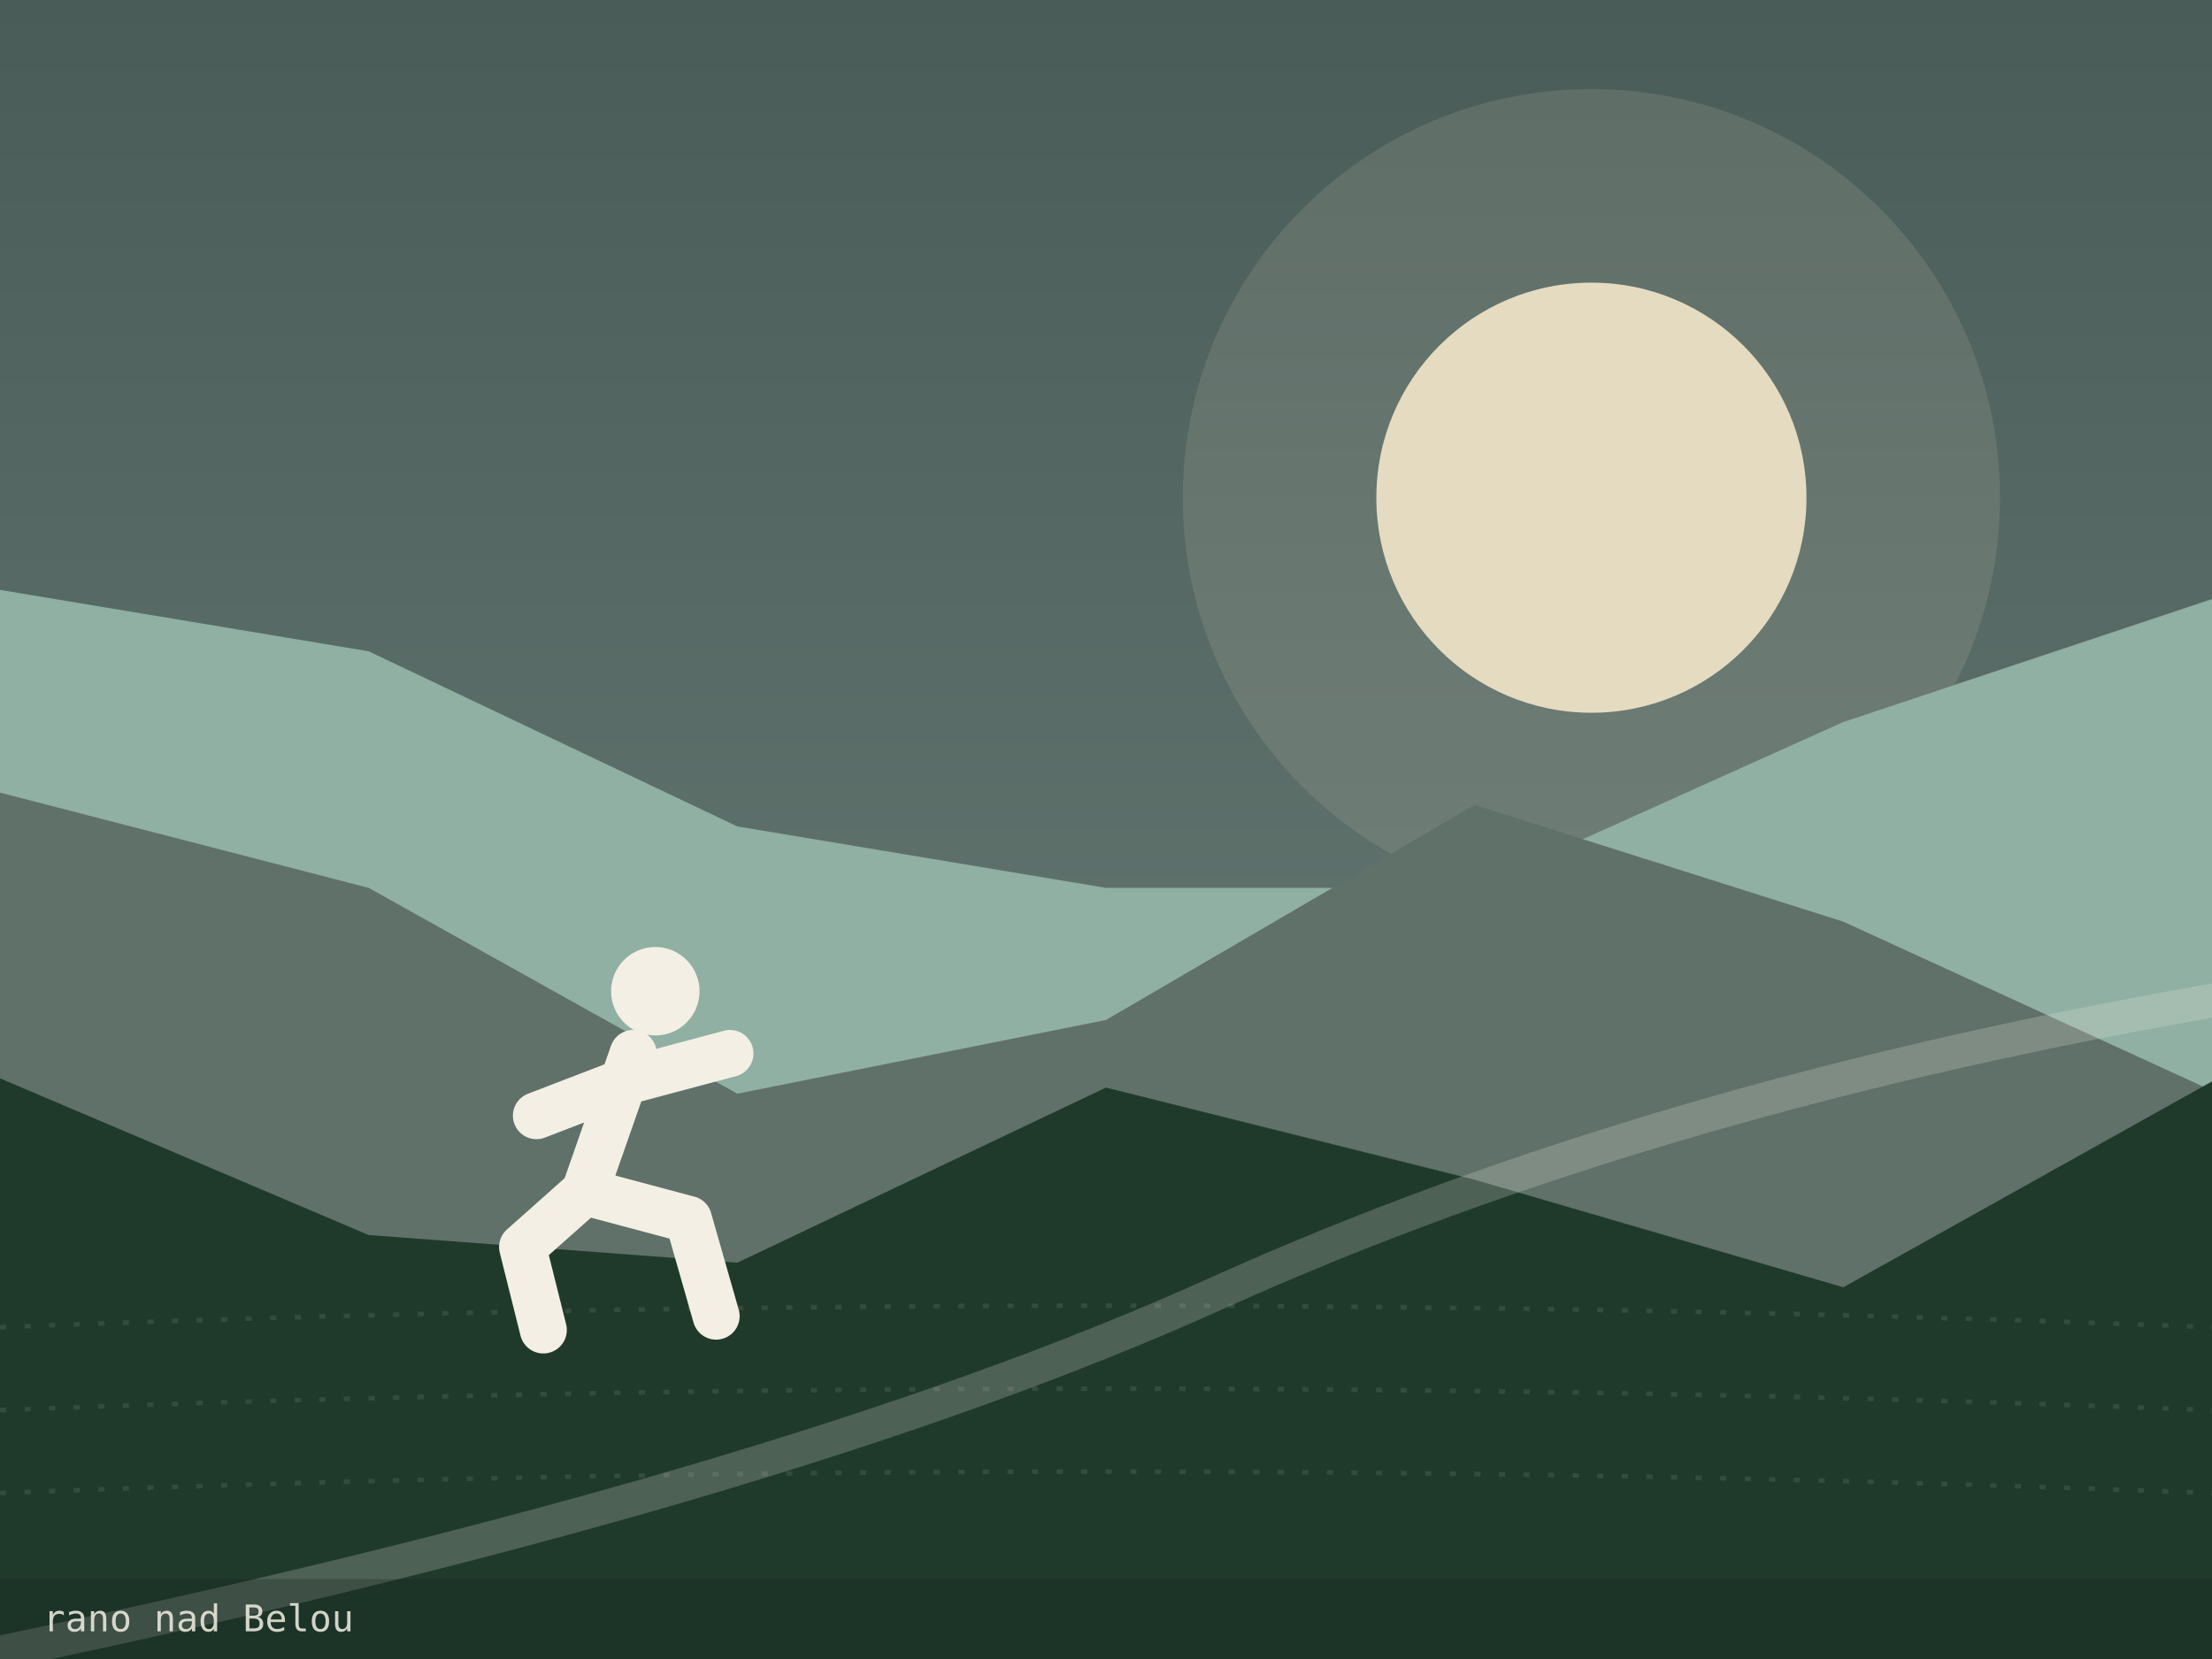
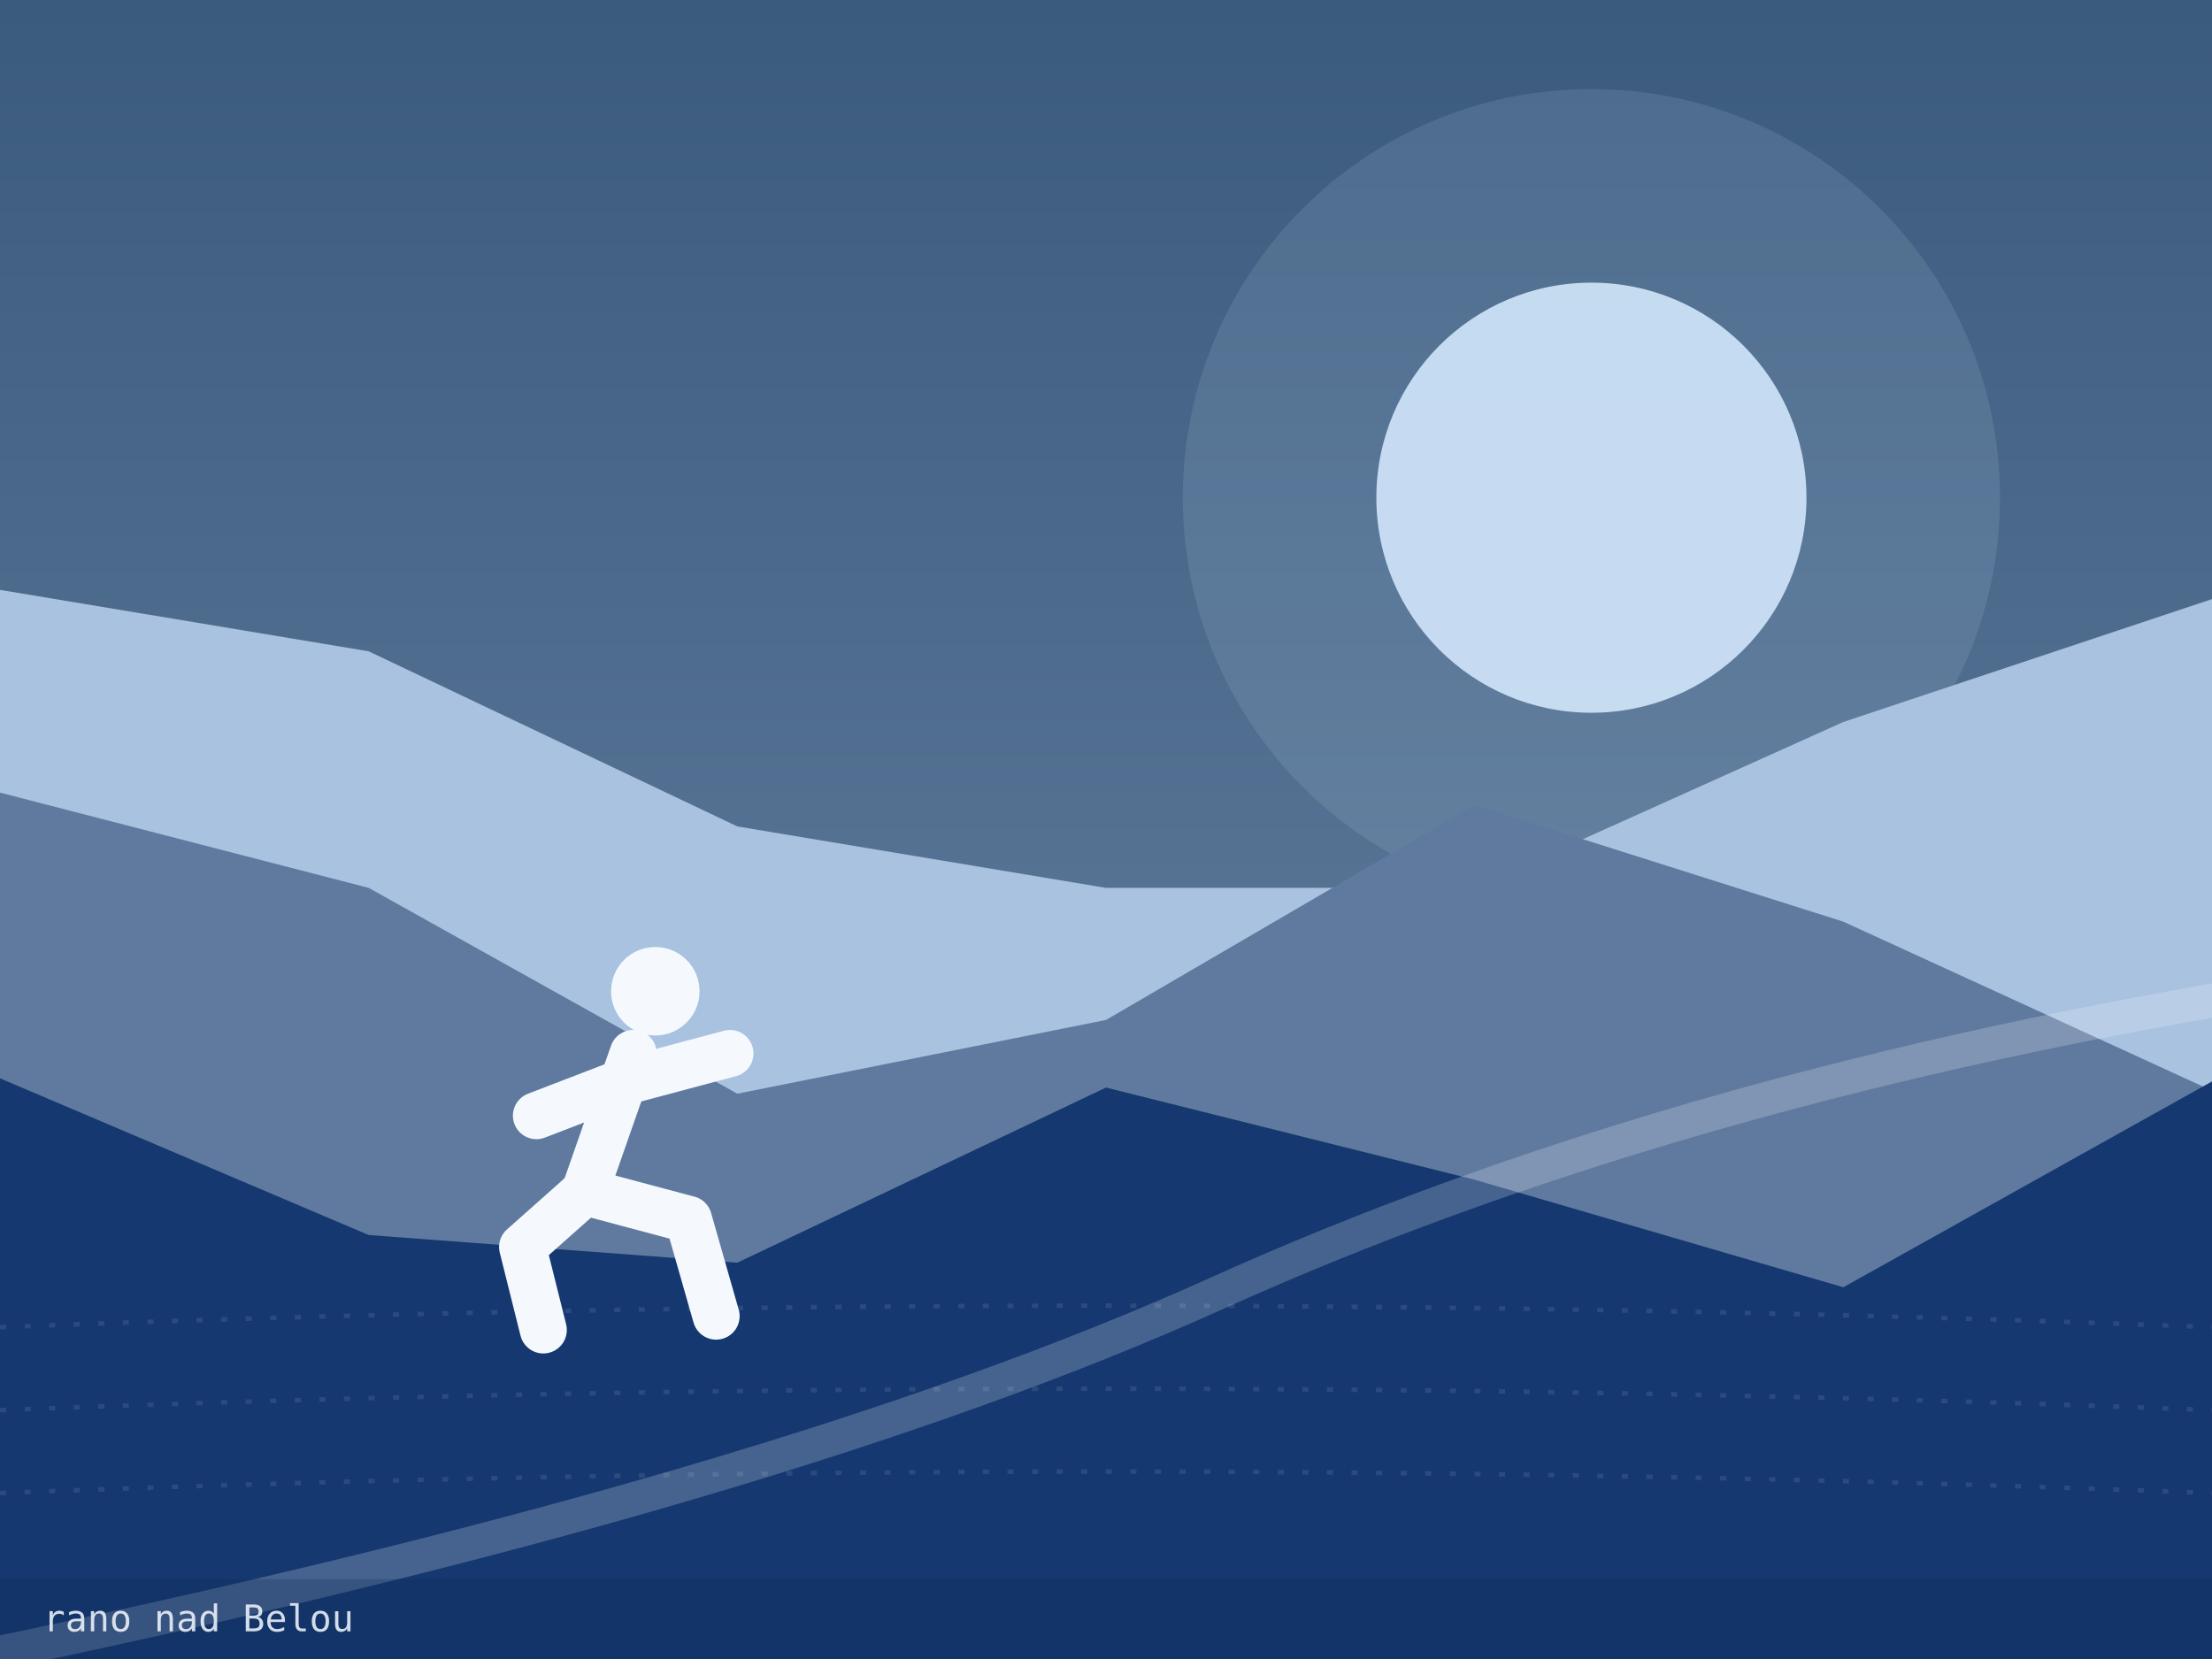
<svg xmlns="http://www.w3.org/2000/svg" viewBox="0 0 720 540" width="720" height="540" role="img" aria-label="rano nad Belou">
  <defs>
    <linearGradient id="sky17" x1="0" y1="0" x2="0" y2="1">
-       <stop offset="0" stop-color="#4a5c58" />
-       <stop offset="1" stop-color="#6d817a" />
+       <stop offset="0" stop-color="#3a5a7e" />
+       <stop offset="1" stop-color="#6d87a6" />
    </linearGradient>
    <linearGradient id="gl17" x1="0" y1="0" x2="0" y2="1">
-       <stop offset="0" stop-color="#f0e4c8" stop-opacity="0.9" />
-       <stop offset="1" stop-color="#f0e4c8" stop-opacity="0" />
+       <stop offset="0" stop-color="#cfe4f8" stop-opacity="0.9" />
+       <stop offset="1" stop-color="#cfe4f8" stop-opacity="0" />
    </linearGradient>
  </defs>
  <rect width="720" height="540" fill="url(#sky17)" />
-   <circle cx="518" cy="162" r="70" fill="#f0e4c8" opacity="0.92" />
-   <circle cx="518" cy="162" r="133" fill="#f0e4c8" opacity="0.12" />
-   <path d="M 0 243 L 0 192 L 120 212 L 240 269 L 360 289 L 480 289 L 600 235 L 720 195 L 720 540 L 0 540 Z" fill="#8FB0A2" />
-   <path d="M 0 313 L 0 258 L 120 289 L 240 356 L 360 332 L 480 262 L 600 300 L 720 355 L 720 540 L 0 540 Z" fill="#5f7168" />
-   <path d="M 0 383 L 0 351 L 120 402 L 240 411 L 360 354 L 480 384 L 600 419 L 720 352 L 720 540 L 0 540 Z" fill="#1F3A2B" />
-   <path d="M 0 432 Q 360 418 720 432" fill="none" stroke="#F3EFE4" stroke-opacity="0.10" stroke-dasharray="2 6" stroke-width="1.5" />
-   <path d="M 0 459 Q 360 445 720 459" fill="none" stroke="#F3EFE4" stroke-opacity="0.10" stroke-dasharray="2 6" stroke-width="1.5" />
-   <path d="M 0 486 Q 360 472 720 486" fill="none" stroke="#F3EFE4" stroke-opacity="0.10" stroke-dasharray="2 6" stroke-width="1.5" />
-   <path d="M -10 540 Q 252 486 396 421 T 730 324" fill="none" stroke="#F3EFE4" stroke-opacity="0.22" stroke-width="11" stroke-linecap="round" />
+   <circle cx="518" cy="162" r="70" fill="#cfe4f8" opacity="0.92" />
+   <circle cx="518" cy="162" r="133" fill="#cfe4f8" opacity="0.12" />
+   <path d="M 0 243 L 0 192 L 120 212 L 240 269 L 360 289 L 480 289 L 600 235 L 720 195 L 720 540 L 0 540 Z" fill="#A9C2E0" />
+   <path d="M 0 313 L 0 258 L 120 289 L 240 356 L 360 332 L 480 262 L 600 300 L 720 355 L 720 540 L 0 540 Z" fill="#5f7a9e" />
+   <path d="M 0 383 L 0 351 L 120 402 L 240 411 L 360 354 L 480 384 L 600 419 L 720 352 L 720 540 L 0 540 Z" fill="#14386F" />
+   <path d="M 0 432 Q 360 418 720 432" fill="none" stroke="#F5F9FE" stroke-opacity="0.10" stroke-dasharray="2 6" stroke-width="1.5" />
+   <path d="M 0 459 Q 360 445 720 459" fill="none" stroke="#F5F9FE" stroke-opacity="0.10" stroke-dasharray="2 6" stroke-width="1.5" />
+   <path d="M 0 486 Q 360 472 720 486" fill="none" stroke="#F5F9FE" stroke-opacity="0.10" stroke-dasharray="2 6" stroke-width="1.5" />
+   <path d="M -10 540 Q 252 486 396 421 T 730 324" fill="none" stroke="#F5F9FE" stroke-opacity="0.22" stroke-width="11" stroke-linecap="round" />
  <g transform="translate(201.6,356.4) scale(4.5)">
-     <line x1="1" y1="-3" x2="-2.5" y2="7" stroke="#F3EFE4" stroke-width="3.4" stroke-linecap="round" />
-     <line x1="0.5" y1="-1" x2="8" y2="-3" stroke="#F3EFE4" stroke-width="3.4" stroke-linecap="round" />
-     <line x1="0.5" y1="-1" x2="-6" y2="1.5" stroke="#F3EFE4" stroke-width="3.4" stroke-linecap="round" />
-     <path d="M -2.5 7 L 5 9 L 7 16" fill="none" stroke="#F3EFE4" stroke-width="3.4" stroke-linecap="round" stroke-linejoin="round" />
-     <path d="M -2.5 7 L -7 11 L -5.5 17" fill="none" stroke="#F3EFE4" stroke-width="3.4" stroke-linecap="round" stroke-linejoin="round" />
-     <circle cx="2.6" cy="-7.5" r="3.2" fill="#F3EFE4" />
+     <line x1="1" y1="-3" x2="-2.5" y2="7" stroke="#F5F9FE" stroke-width="3.4" stroke-linecap="round" />
+     <line x1="0.5" y1="-1" x2="8" y2="-3" stroke="#F5F9FE" stroke-width="3.4" stroke-linecap="round" />
+     <line x1="0.5" y1="-1" x2="-6" y2="1.5" stroke="#F5F9FE" stroke-width="3.4" stroke-linecap="round" />
+     <path d="M -2.5 7 L 5 9 L 7 16" fill="none" stroke="#F5F9FE" stroke-width="3.4" stroke-linecap="round" stroke-linejoin="round" />
+     <path d="M -2.5 7 L -7 11 L -5.5 17" fill="none" stroke="#F5F9FE" stroke-width="3.4" stroke-linecap="round" stroke-linejoin="round" />
+     <circle cx="2.6" cy="-7.5" r="3.2" fill="#F5F9FE" />
  </g>
-   <rect x="0" y="514" width="720" height="26" fill="#14231B" opacity="0.28" />
-   <text x="14" y="531" font-family="Space Mono, monospace" font-size="12" fill="#F3EFE4" opacity="0.85">rano nad Belou</text>
+   <rect x="0" y="514" width="720" height="26" fill="#0E2C5A" opacity="0.28" />
+   <text x="14" y="531" font-family="Space Mono, monospace" font-size="12" fill="#F5F9FE" opacity="0.85">rano nad Belou</text>
</svg>
